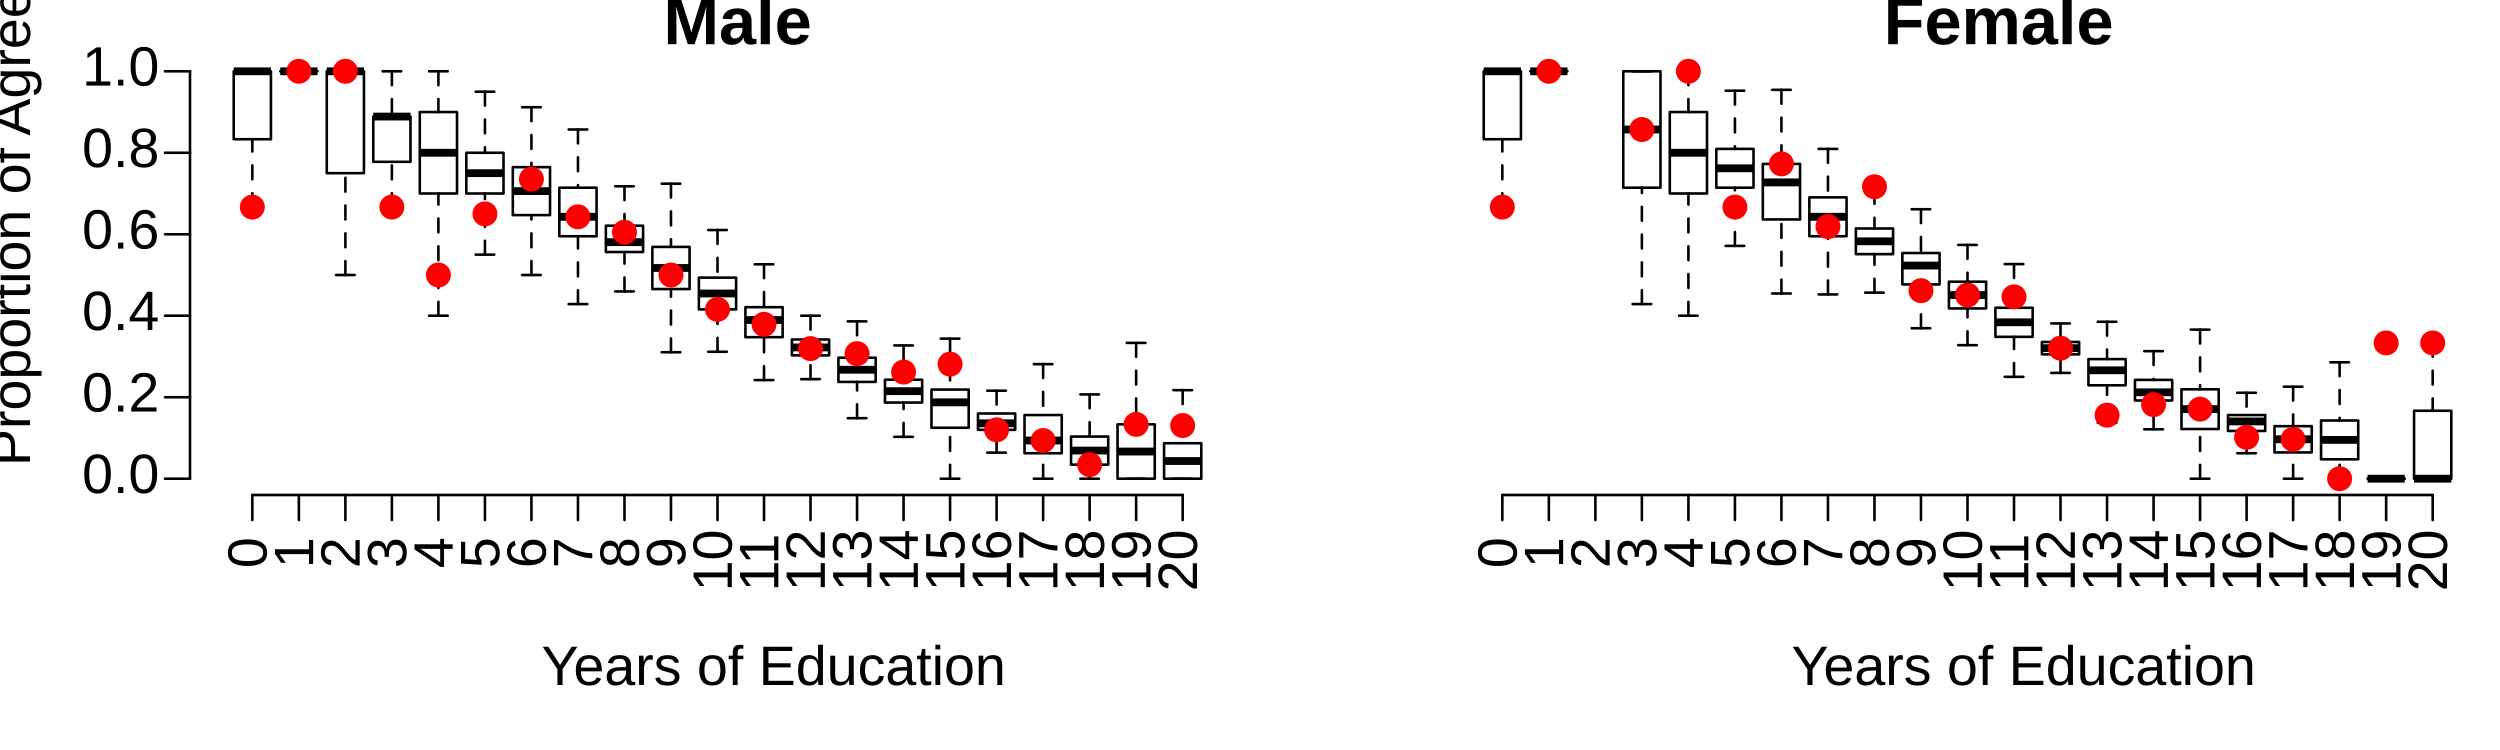
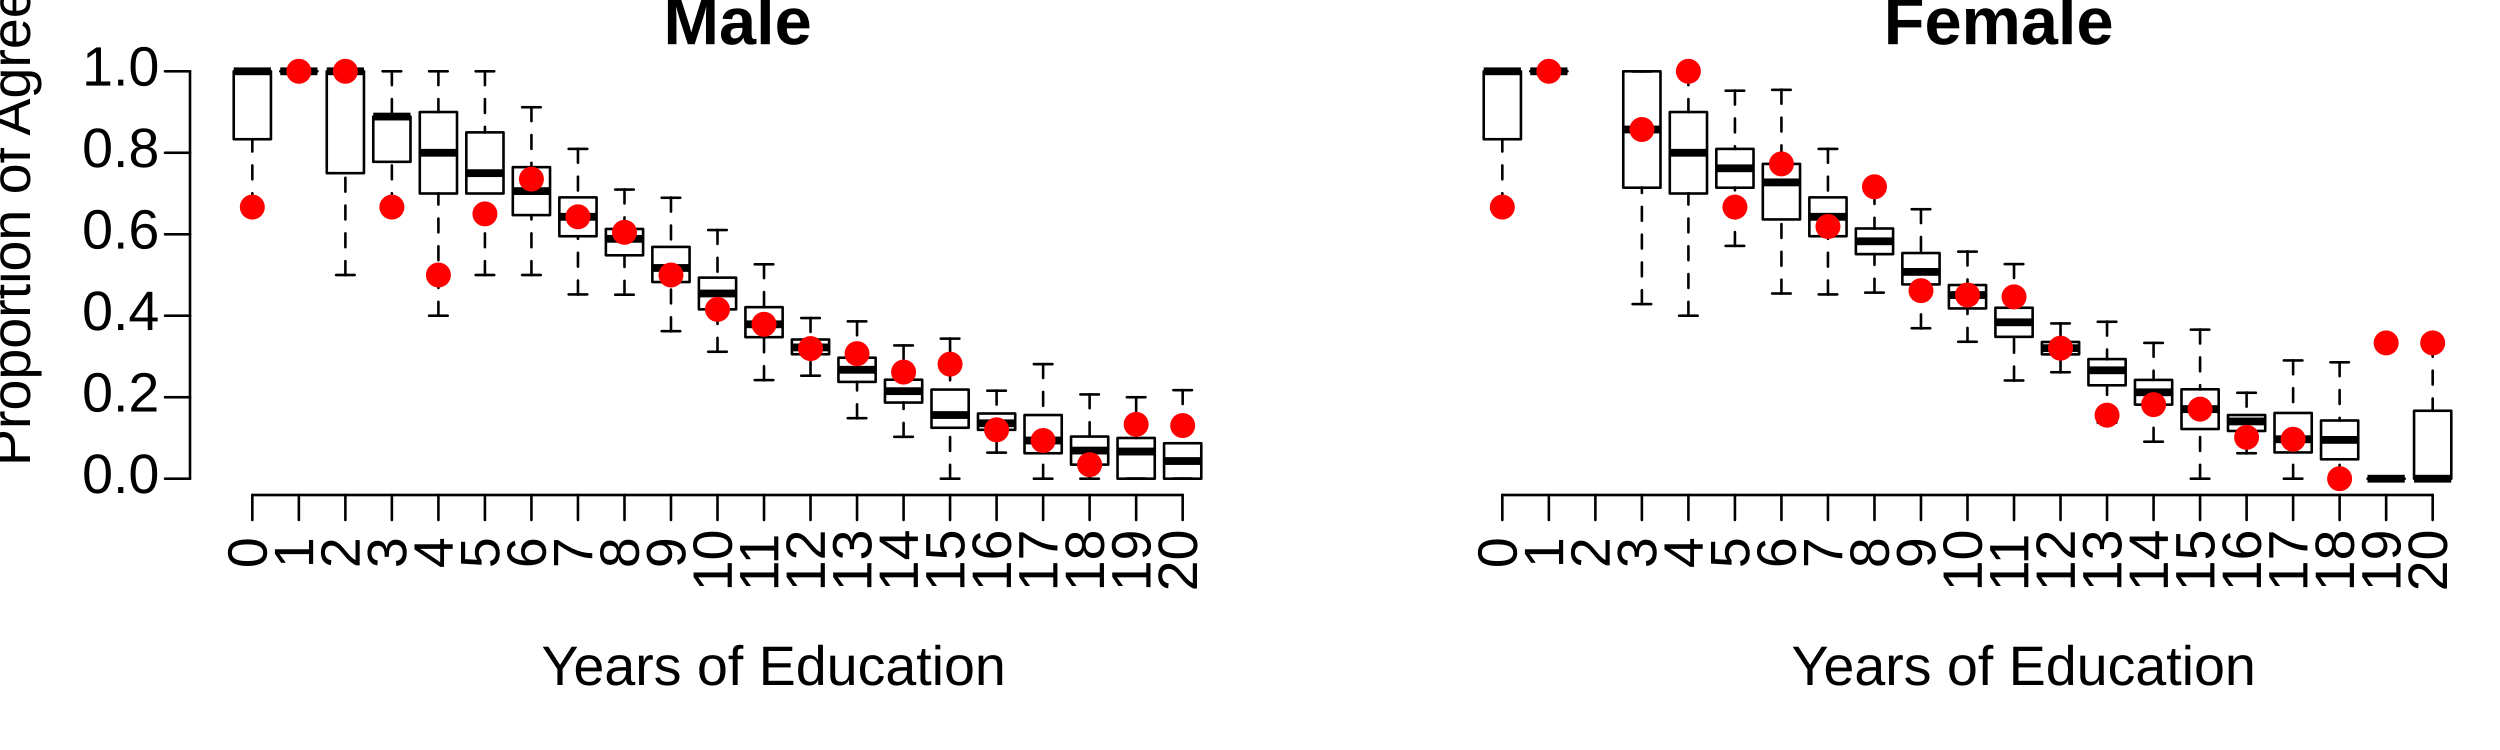
<svg xmlns="http://www.w3.org/2000/svg" viewBox="0 0 720.00 216.00">
  <defs>
    <style type="text/css">
    line, polyline, path, rect, circle {
      fill: none;
      stroke: #000000;
      stroke-linecap: round;
      stroke-linejoin: round;
      stroke-miterlimit: 10.00;
    }
  </style>
  </defs>
  <rect width="100%" height="100%" style="stroke: none; fill: #FFFFFF;" />
  <line x1="67.31" y1="20.53" x2="78.03" y2="20.53" style="stroke-width: 2.25; stroke-linecap: butt;" />
  <line x1="72.67" y1="59.64" x2="72.67" y2="40.09" style="stroke-width: 0.75; stroke-dasharray: 4,4;" />
  <line x1="72.67" y1="20.53" x2="72.67" y2="20.53" style="stroke-width: 0.75; stroke-dasharray: 4,4;" />
  <line x1="69.99" y1="59.64" x2="75.35" y2="59.64" style="stroke-width: 0.75;" />
  <line x1="69.99" y1="20.53" x2="75.35" y2="20.53" style="stroke-width: 0.75;" />
  <polyline points="67.31,40.09 78.03,40.09 78.03,20.53 67.31,20.53 67.31,40.09 " style="stroke-width: 0.75;" />
  <line x1="80.71" y1="20.53" x2="91.43" y2="20.53" style="stroke-width: 2.25; stroke-linecap: butt;" />
  <line x1="86.07" y1="20.53" x2="86.07" y2="20.53" style="stroke-width: 0.75; stroke-dasharray: 4,4;" />
  <line x1="86.07" y1="20.53" x2="86.07" y2="20.53" style="stroke-width: 0.75; stroke-dasharray: 4,4;" />
  <line x1="83.39" y1="20.53" x2="88.75" y2="20.53" style="stroke-width: 0.75;" />
  <line x1="83.39" y1="20.53" x2="88.75" y2="20.53" style="stroke-width: 0.75;" />
  <polyline points="80.71,20.53 91.43,20.53 91.43,20.53 80.71,20.53 80.71,20.53 " style="stroke-width: 0.75;" />
  <line x1="94.11" y1="20.53" x2="104.82" y2="20.53" style="stroke-width: 2.25; stroke-linecap: butt;" />
  <line x1="99.47" y1="79.20" x2="99.47" y2="49.87" style="stroke-width: 0.75; stroke-dasharray: 4,4;" />
  <line x1="99.47" y1="20.53" x2="99.47" y2="20.53" style="stroke-width: 0.75; stroke-dasharray: 4,4;" />
  <line x1="96.79" y1="79.20" x2="102.14" y2="79.20" style="stroke-width: 0.75;" />
  <line x1="96.79" y1="20.53" x2="102.14" y2="20.53" style="stroke-width: 0.75;" />
  <polyline points="94.11,49.87 104.82,49.87 104.82,20.53 94.11,20.53 94.11,49.87 " style="stroke-width: 0.75;" />
  <line x1="107.50" y1="33.57" x2="118.22" y2="33.57" style="stroke-width: 2.25; stroke-linecap: butt;" />
  <line x1="112.86" y1="59.64" x2="112.86" y2="46.61" style="stroke-width: 0.75; stroke-dasharray: 4,4;" />
  <line x1="112.86" y1="20.53" x2="112.86" y2="33.57" style="stroke-width: 0.75; stroke-dasharray: 4,4;" />
  <line x1="110.18" y1="59.64" x2="115.54" y2="59.64" style="stroke-width: 0.75;" />
  <line x1="110.18" y1="20.53" x2="115.54" y2="20.53" style="stroke-width: 0.75;" />
  <polyline points="107.50,46.61 118.22,46.61 118.22,33.57 107.50,33.57 107.50,46.61 " style="stroke-width: 0.75;" />
  <line x1="120.90" y1="44.00" x2="131.62" y2="44.00" style="stroke-width: 2.25; stroke-linecap: butt;" />
  <line x1="126.26" y1="90.93" x2="126.26" y2="55.73" style="stroke-width: 0.75; stroke-dasharray: 4,4;" />
  <line x1="126.26" y1="20.53" x2="126.26" y2="32.27" style="stroke-width: 0.75; stroke-dasharray: 4,4;" />
  <line x1="123.58" y1="90.93" x2="128.94" y2="90.93" style="stroke-width: 0.75;" />
  <line x1="123.58" y1="20.53" x2="128.94" y2="20.53" style="stroke-width: 0.75;" />
  <polyline points="120.90,55.73 131.62,55.73 131.62,32.27 120.90,32.27 120.90,55.73 " style="stroke-width: 0.75;" />
  <line x1="134.30" y1="49.87" x2="145.01" y2="49.87" style="stroke-width: 2.25; stroke-linecap: butt;" />
-   <line x1="139.66" y1="73.33" x2="139.66" y2="55.73" style="stroke-width: 0.75; stroke-dasharray: 4,4;" />
-   <line x1="139.66" y1="26.40" x2="139.66" y2="44.00" style="stroke-width: 0.75; stroke-dasharray: 4,4;" />
-   <line x1="136.98" y1="73.33" x2="142.34" y2="73.33" style="stroke-width: 0.75;" />
-   <line x1="136.98" y1="26.40" x2="142.34" y2="26.40" style="stroke-width: 0.75;" />
-   <polyline points="134.30,55.73 145.01,55.73 145.01,44.00 134.30,44.00 134.30,55.73 " style="stroke-width: 0.75;" />
+   <line x1="139.66" y1="79.20" x2="139.66" y2="55.73" style="stroke-width: 0.75; stroke-dasharray: 4,4;" />
+   <line x1="139.66" y1="20.53" x2="139.66" y2="38.13" style="stroke-width: 0.75; stroke-dasharray: 4,4;" />
+   <line x1="136.98" y1="79.20" x2="142.34" y2="79.20" style="stroke-width: 0.75;" />
+   <line x1="136.98" y1="20.53" x2="142.34" y2="20.53" style="stroke-width: 0.75;" />
+   <polyline points="134.30,55.73 145.01,55.73 145.01,38.13 134.30,38.13 134.30,55.73 " style="stroke-width: 0.75;" />
  <line x1="147.69" y1="55.04" x2="158.41" y2="55.04" style="stroke-width: 2.25; stroke-linecap: butt;" />
  <line x1="153.05" y1="79.20" x2="153.05" y2="61.95" style="stroke-width: 0.75; stroke-dasharray: 4,4;" />
  <line x1="153.05" y1="30.89" x2="153.05" y2="48.14" style="stroke-width: 0.75; stroke-dasharray: 4,4;" />
  <line x1="150.37" y1="79.20" x2="155.73" y2="79.20" style="stroke-width: 0.75;" />
  <line x1="150.37" y1="30.89" x2="155.73" y2="30.89" style="stroke-width: 0.75;" />
  <polyline points="147.69,61.95 158.41,61.95 158.41,48.14 147.69,48.14 147.69,61.95 " style="stroke-width: 0.75;" />
  <line x1="161.09" y1="62.44" x2="171.81" y2="62.44" style="stroke-width: 2.25; stroke-linecap: butt;" />
-   <line x1="166.45" y1="87.58" x2="166.45" y2="68.03" style="stroke-width: 0.75; stroke-dasharray: 4,4;" />
-   <line x1="166.45" y1="37.30" x2="166.45" y2="54.06" style="stroke-width: 0.75; stroke-dasharray: 4,4;" />
-   <line x1="163.77" y1="87.58" x2="169.13" y2="87.58" style="stroke-width: 0.75;" />
-   <line x1="163.77" y1="37.30" x2="169.13" y2="37.30" style="stroke-width: 0.75;" />
-   <polyline points="161.09,68.03 171.81,68.03 171.81,54.06 161.09,54.06 161.09,68.03 " style="stroke-width: 0.75;" />
-   <line x1="174.49" y1="69.74" x2="185.21" y2="69.74" style="stroke-width: 2.25; stroke-linecap: butt;" />
-   <line x1="179.85" y1="83.93" x2="179.85" y2="72.58" style="stroke-width: 0.75; stroke-dasharray: 4,4;" />
-   <line x1="179.85" y1="53.65" x2="179.85" y2="65.01" style="stroke-width: 0.75; stroke-dasharray: 4,4;" />
-   <line x1="177.17" y1="83.93" x2="182.53" y2="83.93" style="stroke-width: 0.75;" />
-   <line x1="177.17" y1="53.65" x2="182.53" y2="53.65" style="stroke-width: 0.75;" />
-   <polyline points="174.49,72.58 185.21,72.58 185.21,65.01 174.49,65.01 174.49,72.58 " style="stroke-width: 0.75;" />
+   <line x1="166.45" y1="84.79" x2="166.45" y2="68.03" style="stroke-width: 0.75; stroke-dasharray: 4,4;" />
+   <line x1="166.45" y1="42.88" x2="166.45" y2="56.85" style="stroke-width: 0.75; stroke-dasharray: 4,4;" />
+   <line x1="163.77" y1="84.79" x2="169.13" y2="84.79" style="stroke-width: 0.75;" />
+   <line x1="163.77" y1="42.88" x2="169.13" y2="42.88" style="stroke-width: 0.75;" />
+   <polyline points="161.09,68.03 171.81,68.03 171.81,56.85 161.09,56.85 161.09,68.03 " style="stroke-width: 0.75;" />
+   <line x1="174.49" y1="68.79" x2="185.21" y2="68.79" style="stroke-width: 2.25; stroke-linecap: butt;" />
+   <line x1="179.85" y1="84.88" x2="179.85" y2="73.52" style="stroke-width: 0.75; stroke-dasharray: 4,4;" />
+   <line x1="179.85" y1="54.60" x2="179.85" y2="65.95" style="stroke-width: 0.75; stroke-dasharray: 4,4;" />
+   <line x1="177.17" y1="84.88" x2="182.53" y2="84.88" style="stroke-width: 0.75;" />
+   <line x1="177.17" y1="54.60" x2="182.53" y2="54.60" style="stroke-width: 0.75;" />
+   <polyline points="174.49,73.52 185.21,73.52 185.21,65.95 174.49,65.95 174.49,73.52 " style="stroke-width: 0.75;" />
  <line x1="187.88" y1="77.18" x2="198.60" y2="77.18" style="stroke-width: 2.25; stroke-linecap: butt;" />
-   <line x1="193.24" y1="101.45" x2="193.24" y2="83.25" style="stroke-width: 0.75; stroke-dasharray: 4,4;" />
-   <line x1="193.24" y1="52.90" x2="193.24" y2="71.11" style="stroke-width: 0.75; stroke-dasharray: 4,4;" />
-   <line x1="190.56" y1="101.45" x2="195.92" y2="101.45" style="stroke-width: 0.75;" />
-   <line x1="190.56" y1="52.90" x2="195.92" y2="52.90" style="stroke-width: 0.75;" />
-   <polyline points="187.88,83.25 198.60,83.25 198.60,71.11 187.88,71.11 187.88,83.25 " style="stroke-width: 0.75;" />
+   <line x1="193.24" y1="95.38" x2="193.24" y2="81.22" style="stroke-width: 0.75; stroke-dasharray: 4,4;" />
+   <line x1="193.24" y1="56.95" x2="193.24" y2="71.11" style="stroke-width: 0.75; stroke-dasharray: 4,4;" />
+   <line x1="190.56" y1="95.38" x2="195.92" y2="95.38" style="stroke-width: 0.75;" />
+   <line x1="190.56" y1="56.95" x2="195.92" y2="56.95" style="stroke-width: 0.75;" />
+   <polyline points="187.88,81.22 198.60,81.22 198.60,71.11 187.88,71.11 187.88,81.22 " style="stroke-width: 0.75;" />
  <line x1="201.28" y1="84.53" x2="212.00" y2="84.53" style="stroke-width: 2.25; stroke-linecap: butt;" />
  <line x1="206.64" y1="101.30" x2="206.64" y2="89.10" style="stroke-width: 0.75; stroke-dasharray: 4,4;" />
  <line x1="206.64" y1="66.25" x2="206.64" y2="79.96" style="stroke-width: 0.75; stroke-dasharray: 4,4;" />
  <line x1="203.96" y1="101.30" x2="209.32" y2="101.30" style="stroke-width: 0.75;" />
  <line x1="203.96" y1="66.25" x2="209.32" y2="66.25" style="stroke-width: 0.75;" />
  <polyline points="201.28,89.10 212.00,89.10 212.00,79.96 201.28,79.96 201.28,89.10 " style="stroke-width: 0.75;" />
-   <line x1="214.68" y1="92.17" x2="225.40" y2="92.17" style="stroke-width: 2.25; stroke-linecap: butt;" />
+   <line x1="214.68" y1="93.40" x2="225.40" y2="93.40" style="stroke-width: 2.25; stroke-linecap: butt;" />
  <line x1="220.04" y1="109.46" x2="220.04" y2="97.11" style="stroke-width: 0.75; stroke-dasharray: 4,4;" />
  <line x1="220.04" y1="76.11" x2="220.04" y2="88.46" style="stroke-width: 0.75; stroke-dasharray: 4,4;" />
  <line x1="217.36" y1="109.46" x2="222.72" y2="109.46" style="stroke-width: 0.75;" />
  <line x1="217.36" y1="76.11" x2="222.72" y2="76.11" style="stroke-width: 0.75;" />
  <polyline points="214.68,97.11 225.40,97.11 225.40,88.46 214.68,88.46 214.68,97.11 " style="stroke-width: 0.75;" />
  <line x1="228.07" y1="100.06" x2="238.79" y2="100.06" style="stroke-width: 2.25; stroke-linecap: butt;" />
-   <line x1="233.43" y1="109.19" x2="233.43" y2="102.34" style="stroke-width: 0.75; stroke-dasharray: 4,4;" />
-   <line x1="233.43" y1="90.93" x2="233.43" y2="97.78" style="stroke-width: 0.75; stroke-dasharray: 4,4;" />
-   <line x1="230.75" y1="109.19" x2="236.11" y2="109.19" style="stroke-width: 0.75;" />
-   <line x1="230.75" y1="90.93" x2="236.11" y2="90.93" style="stroke-width: 0.75;" />
-   <polyline points="228.07,102.34 238.79,102.34 238.79,97.78 228.07,97.78 228.07,102.34 " style="stroke-width: 0.75;" />
+   <line x1="233.43" y1="108.21" x2="233.43" y2="102.01" style="stroke-width: 0.75; stroke-dasharray: 4,4;" />
+   <line x1="233.43" y1="91.59" x2="233.43" y2="97.78" style="stroke-width: 0.75; stroke-dasharray: 4,4;" />
+   <line x1="230.75" y1="108.21" x2="236.11" y2="108.21" style="stroke-width: 0.75;" />
+   <line x1="230.75" y1="91.59" x2="236.11" y2="91.59" style="stroke-width: 0.75;" />
+   <polyline points="228.07,102.01 238.79,102.01 238.79,97.78 228.07,97.78 228.07,102.01 " style="stroke-width: 0.75;" />
  <line x1="241.47" y1="106.50" x2="252.19" y2="106.50" style="stroke-width: 2.25; stroke-linecap: butt;" />
  <line x1="246.83" y1="120.44" x2="246.83" y2="109.99" style="stroke-width: 0.75; stroke-dasharray: 4,4;" />
  <line x1="246.83" y1="92.56" x2="246.83" y2="103.02" style="stroke-width: 0.75; stroke-dasharray: 4,4;" />
  <line x1="244.15" y1="120.44" x2="249.51" y2="120.44" style="stroke-width: 0.75;" />
  <line x1="244.15" y1="92.56" x2="249.51" y2="92.56" style="stroke-width: 0.75;" />
  <polyline points="241.47,109.99 252.19,109.99 252.19,103.02 241.47,103.02 241.47,109.99 " style="stroke-width: 0.75;" />
  <line x1="254.87" y1="112.65" x2="265.59" y2="112.65" style="stroke-width: 2.25; stroke-linecap: butt;" />
  <line x1="260.23" y1="125.80" x2="260.23" y2="115.94" style="stroke-width: 0.75; stroke-dasharray: 4,4;" />
  <line x1="260.23" y1="99.49" x2="260.23" y2="109.36" style="stroke-width: 0.75; stroke-dasharray: 4,4;" />
  <line x1="257.55" y1="125.80" x2="262.91" y2="125.80" style="stroke-width: 0.75;" />
  <line x1="257.55" y1="99.49" x2="262.91" y2="99.49" style="stroke-width: 0.75;" />
  <polyline points="254.87,115.94 265.59,115.94 265.59,109.36 254.87,109.36 254.87,115.94 " style="stroke-width: 0.75;" />
-   <line x1="268.27" y1="115.87" x2="278.98" y2="115.87" style="stroke-width: 2.25; stroke-linecap: butt;" />
+   <line x1="268.27" y1="119.53" x2="278.98" y2="119.53" style="stroke-width: 2.25; stroke-linecap: butt;" />
  <line x1="273.62" y1="137.87" x2="273.62" y2="123.20" style="stroke-width: 0.75; stroke-dasharray: 4,4;" />
  <line x1="273.62" y1="97.53" x2="273.62" y2="112.20" style="stroke-width: 0.75; stroke-dasharray: 4,4;" />
  <line x1="270.94" y1="137.87" x2="276.30" y2="137.87" style="stroke-width: 0.75;" />
  <line x1="270.94" y1="97.53" x2="276.30" y2="97.53" style="stroke-width: 0.75;" />
  <polyline points="268.27,123.20 278.98,123.20 278.98,112.20 268.27,112.20 268.27,123.20 " style="stroke-width: 0.75;" />
  <line x1="281.66" y1="121.91" x2="292.38" y2="121.91" style="stroke-width: 2.25; stroke-linecap: butt;" />
  <line x1="287.02" y1="130.36" x2="287.02" y2="123.79" style="stroke-width: 0.75; stroke-dasharray: 4,4;" />
  <line x1="287.02" y1="112.52" x2="287.02" y2="119.09" style="stroke-width: 0.75; stroke-dasharray: 4,4;" />
  <line x1="284.34" y1="130.36" x2="289.70" y2="130.36" style="stroke-width: 0.75;" />
  <line x1="284.34" y1="112.52" x2="289.70" y2="112.52" style="stroke-width: 0.75;" />
  <polyline points="281.66,123.79 292.38,123.79 292.38,119.09 281.66,119.09 281.66,123.79 " style="stroke-width: 0.75;" />
  <line x1="295.06" y1="126.87" x2="305.78" y2="126.87" style="stroke-width: 2.25; stroke-linecap: butt;" />
  <line x1="300.42" y1="137.87" x2="300.42" y2="130.53" style="stroke-width: 0.75; stroke-dasharray: 4,4;" />
  <line x1="300.42" y1="104.87" x2="300.42" y2="119.53" style="stroke-width: 0.75; stroke-dasharray: 4,4;" />
  <line x1="297.74" y1="137.87" x2="303.10" y2="137.87" style="stroke-width: 0.75;" />
  <line x1="297.74" y1="104.87" x2="303.10" y2="104.87" style="stroke-width: 0.75;" />
  <polyline points="295.06,130.53 305.78,130.53 305.78,119.53 295.06,119.53 295.06,130.53 " style="stroke-width: 0.75;" />
  <line x1="308.46" y1="129.77" x2="319.17" y2="129.77" style="stroke-width: 2.25; stroke-linecap: butt;" />
  <line x1="313.81" y1="137.87" x2="313.81" y2="133.82" style="stroke-width: 0.75; stroke-dasharray: 4,4;" />
  <line x1="313.81" y1="113.59" x2="313.81" y2="125.73" style="stroke-width: 0.75; stroke-dasharray: 4,4;" />
  <line x1="311.14" y1="137.87" x2="316.49" y2="137.87" style="stroke-width: 0.75;" />
  <line x1="311.14" y1="113.59" x2="316.49" y2="113.59" style="stroke-width: 0.75;" />
  <polyline points="308.46,133.82 319.17,133.82 319.17,125.73 308.46,125.73 308.46,133.82 " style="stroke-width: 0.75;" />
  <line x1="321.85" y1="130.04" x2="332.57" y2="130.04" style="stroke-width: 2.25; stroke-linecap: butt;" />
  <line x1="327.21" y1="137.87" x2="327.21" y2="137.87" style="stroke-width: 0.75; stroke-dasharray: 4,4;" />
-   <line x1="327.21" y1="98.76" x2="327.21" y2="122.22" style="stroke-width: 0.75; stroke-dasharray: 4,4;" />
+   <line x1="327.21" y1="114.40" x2="327.21" y2="126.13" style="stroke-width: 0.75; stroke-dasharray: 4,4;" />
  <line x1="324.53" y1="137.87" x2="329.89" y2="137.87" style="stroke-width: 0.75;" />
-   <line x1="324.53" y1="98.76" x2="329.89" y2="98.76" style="stroke-width: 0.75;" />
-   <polyline points="321.85,137.87 332.57,137.87 332.57,122.22 321.85,122.22 321.85,137.87 " style="stroke-width: 0.75;" />
+   <line x1="324.53" y1="114.40" x2="329.89" y2="114.40" style="stroke-width: 0.75;" />
+   <polyline points="321.85,137.87 332.57,137.87 332.57,126.13 321.85,126.13 321.85,137.87 " style="stroke-width: 0.75;" />
  <line x1="335.25" y1="132.77" x2="345.97" y2="132.77" style="stroke-width: 2.25; stroke-linecap: butt;" />
  <line x1="340.61" y1="137.87" x2="340.61" y2="137.87" style="stroke-width: 0.75; stroke-dasharray: 4,4;" />
  <line x1="340.61" y1="112.36" x2="340.61" y2="127.66" style="stroke-width: 0.75; stroke-dasharray: 4,4;" />
  <line x1="337.93" y1="137.87" x2="343.29" y2="137.87" style="stroke-width: 0.75;" />
  <line x1="337.93" y1="112.36" x2="343.29" y2="112.36" style="stroke-width: 0.75;" />
  <polyline points="335.25,137.87 345.97,137.87 345.97,127.66 335.25,127.66 335.25,137.87 " style="stroke-width: 0.75;" />
  <text x="191.08" y="12.73" style="font-size: 14.40pt; font-weight: bold; font-family: Arial;">Male</text>
  <text x="155.94" y="197.28" style="font-size: 12.00pt; font-family: Arial;">Years of Education</text>
  <text transform="translate(8.64,134.23) rotate(-90)" style="font-size: 12.00pt; font-family: Arial;">Proportion of Agrees</text>
  <line x1="72.67" y1="142.56" x2="340.61" y2="142.56" style="stroke-width: 0.75;" />
  <line x1="72.67" y1="142.56" x2="72.67" y2="149.76" style="stroke-width: 0.75;" />
  <line x1="86.07" y1="142.56" x2="86.07" y2="149.76" style="stroke-width: 0.75;" />
  <line x1="99.47" y1="142.56" x2="99.47" y2="149.76" style="stroke-width: 0.75;" />
  <line x1="112.86" y1="142.56" x2="112.86" y2="149.76" style="stroke-width: 0.75;" />
  <line x1="126.26" y1="142.56" x2="126.26" y2="149.76" style="stroke-width: 0.75;" />
  <line x1="139.66" y1="142.56" x2="139.66" y2="149.76" style="stroke-width: 0.75;" />
  <line x1="153.05" y1="142.56" x2="153.05" y2="149.76" style="stroke-width: 0.75;" />
  <line x1="166.45" y1="142.56" x2="166.45" y2="149.76" style="stroke-width: 0.75;" />
  <line x1="179.85" y1="142.56" x2="179.85" y2="149.76" style="stroke-width: 0.75;" />
  <line x1="193.24" y1="142.56" x2="193.24" y2="149.76" style="stroke-width: 0.75;" />
  <line x1="206.64" y1="142.56" x2="206.64" y2="149.76" style="stroke-width: 0.75;" />
  <line x1="220.04" y1="142.56" x2="220.04" y2="149.76" style="stroke-width: 0.75;" />
  <line x1="233.43" y1="142.56" x2="233.43" y2="149.76" style="stroke-width: 0.75;" />
  <line x1="246.83" y1="142.56" x2="246.83" y2="149.76" style="stroke-width: 0.75;" />
  <line x1="260.23" y1="142.56" x2="260.23" y2="149.76" style="stroke-width: 0.75;" />
  <line x1="273.62" y1="142.56" x2="273.62" y2="149.76" style="stroke-width: 0.75;" />
  <line x1="287.02" y1="142.56" x2="287.02" y2="149.76" style="stroke-width: 0.75;" />
  <line x1="300.42" y1="142.56" x2="300.42" y2="149.76" style="stroke-width: 0.75;" />
  <line x1="313.81" y1="142.56" x2="313.81" y2="149.76" style="stroke-width: 0.75;" />
  <line x1="327.21" y1="142.56" x2="327.21" y2="149.76" style="stroke-width: 0.75;" />
  <line x1="340.61" y1="142.56" x2="340.61" y2="149.76" style="stroke-width: 0.75;" />
  <text transform="translate(76.80,163.63) rotate(-90)" style="font-size: 12.00pt; font-family: Arial;">0</text>
  <text transform="translate(90.19,163.63) rotate(-90)" style="font-size: 12.00pt; font-family: Arial;">1</text>
  <text transform="translate(103.59,163.63) rotate(-90)" style="font-size: 12.00pt; font-family: Arial;">2</text>
  <text transform="translate(116.99,163.63) rotate(-90)" style="font-size: 12.00pt; font-family: Arial;">3</text>
  <text transform="translate(130.38,163.63) rotate(-90)" style="font-size: 12.00pt; font-family: Arial;">4</text>
  <text transform="translate(143.78,163.63) rotate(-90)" style="font-size: 12.00pt; font-family: Arial;">5</text>
  <text transform="translate(157.18,163.63) rotate(-90)" style="font-size: 12.00pt; font-family: Arial;">6</text>
  <text transform="translate(170.57,163.63) rotate(-90)" style="font-size: 12.00pt; font-family: Arial;">7</text>
  <text transform="translate(183.97,163.63) rotate(-90)" style="font-size: 12.00pt; font-family: Arial;">8</text>
  <text transform="translate(197.37,163.63) rotate(-90)" style="font-size: 12.00pt; font-family: Arial;">9</text>
  <text transform="translate(210.76,170.31) rotate(-90)" style="font-size: 12.00pt; font-family: Arial;">10</text>
  <text transform="translate(224.16,170.31) rotate(-90)" style="font-size: 12.00pt; font-family: Arial;">11</text>
  <text transform="translate(237.56,170.31) rotate(-90)" style="font-size: 12.00pt; font-family: Arial;">12</text>
  <text transform="translate(250.96,170.31) rotate(-90)" style="font-size: 12.00pt; font-family: Arial;">13</text>
  <text transform="translate(264.35,170.31) rotate(-90)" style="font-size: 12.00pt; font-family: Arial;">14</text>
  <text transform="translate(277.75,170.31) rotate(-90)" style="font-size: 12.00pt; font-family: Arial;">15</text>
  <text transform="translate(291.15,170.31) rotate(-90)" style="font-size: 12.00pt; font-family: Arial;">16</text>
  <text transform="translate(304.54,170.31) rotate(-90)" style="font-size: 12.00pt; font-family: Arial;">17</text>
  <text transform="translate(317.94,170.31) rotate(-90)" style="font-size: 12.00pt; font-family: Arial;">18</text>
  <text transform="translate(331.34,170.31) rotate(-90)" style="font-size: 12.00pt; font-family: Arial;">19</text>
  <text transform="translate(344.73,170.31) rotate(-90)" style="font-size: 12.00pt; font-family: Arial;">20</text>
  <line x1="54.72" y1="137.87" x2="54.72" y2="20.53" style="stroke-width: 0.75;" />
  <line x1="54.72" y1="137.87" x2="47.52" y2="137.87" style="stroke-width: 0.75;" />
  <line x1="54.72" y1="114.40" x2="47.52" y2="114.40" style="stroke-width: 0.75;" />
  <line x1="54.72" y1="90.93" x2="47.52" y2="90.93" style="stroke-width: 0.75;" />
  <line x1="54.72" y1="67.47" x2="47.52" y2="67.47" style="stroke-width: 0.75;" />
  <line x1="54.72" y1="44.00" x2="47.52" y2="44.00" style="stroke-width: 0.75;" />
  <line x1="54.72" y1="20.53" x2="47.52" y2="20.53" style="stroke-width: 0.75;" />
  <text x="23.64" y="141.99" style="font-size: 12.00pt; font-family: Arial;">0.0</text>
  <text x="23.64" y="118.53" style="font-size: 12.00pt; font-family: Arial;">0.2</text>
  <text x="23.64" y="95.06" style="font-size: 12.00pt; font-family: Arial;">0.4</text>
  <text x="23.64" y="71.59" style="font-size: 12.00pt; font-family: Arial;">0.6</text>
  <text x="23.64" y="48.12" style="font-size: 12.00pt; font-family: Arial;">0.8</text>
  <text x="23.64" y="24.66" style="font-size: 12.00pt; font-family: Arial;">1.0</text>
  <circle cx="72.67" cy="59.64" r="2.70pt" style="stroke-width: 0.75; stroke: none; fill: #FF0000;" />
  <circle cx="86.07" cy="20.53" r="2.70pt" style="stroke-width: 0.75; stroke: none; fill: #FF0000;" />
  <circle cx="99.47" cy="20.53" r="2.70pt" style="stroke-width: 0.75; stroke: none; fill: #FF0000;" />
  <circle cx="112.86" cy="59.64" r="2.70pt" style="stroke-width: 0.75; stroke: none; fill: #FF0000;" />
  <circle cx="126.26" cy="79.20" r="2.70pt" style="stroke-width: 0.75; stroke: none; fill: #FF0000;" />
  <circle cx="139.66" cy="61.60" r="2.70pt" style="stroke-width: 0.75; stroke: none; fill: #FF0000;" />
  <circle cx="153.05" cy="51.59" r="2.70pt" style="stroke-width: 0.75; stroke: none; fill: #FF0000;" />
  <circle cx="166.45" cy="62.44" r="2.70pt" style="stroke-width: 0.75; stroke: none; fill: #FF0000;" />
  <circle cx="179.85" cy="66.90" r="2.70pt" style="stroke-width: 0.75; stroke: none; fill: #FF0000;" />
  <circle cx="193.24" cy="79.20" r="2.70pt" style="stroke-width: 0.75; stroke: none; fill: #FF0000;" />
  <circle cx="206.64" cy="89.10" r="2.70pt" style="stroke-width: 0.75; stroke: none; fill: #FF0000;" />
  <circle cx="220.04" cy="93.40" r="2.70pt" style="stroke-width: 0.75; stroke: none; fill: #FF0000;" />
  <circle cx="233.43" cy="100.39" r="2.70pt" style="stroke-width: 0.75; stroke: none; fill: #FF0000;" />
  <circle cx="246.83" cy="101.85" r="2.70pt" style="stroke-width: 0.75; stroke: none; fill: #FF0000;" />
  <circle cx="260.23" cy="107.16" r="2.70pt" style="stroke-width: 0.75; stroke: none; fill: #FF0000;" />
  <circle cx="273.62" cy="104.87" r="2.70pt" style="stroke-width: 0.75; stroke: none; fill: #FF0000;" />
  <circle cx="287.02" cy="123.79" r="2.70pt" style="stroke-width: 0.75; stroke: none; fill: #FF0000;" />
  <circle cx="300.42" cy="126.87" r="2.70pt" style="stroke-width: 0.75; stroke: none; fill: #FF0000;" />
  <circle cx="313.81" cy="133.82" r="2.70pt" style="stroke-width: 0.75; stroke: none; fill: #FF0000;" />
  <circle cx="327.21" cy="122.22" r="2.70pt" style="stroke-width: 0.75; stroke: none; fill: #FF0000;" />
  <circle cx="340.61" cy="122.56" r="2.70pt" style="stroke-width: 0.75; stroke: none; fill: #FF0000;" />
  <line x1="427.31" y1="20.53" x2="438.03" y2="20.53" style="stroke-width: 2.25; stroke-linecap: butt;" />
  <line x1="432.67" y1="59.64" x2="432.67" y2="40.09" style="stroke-width: 0.75; stroke-dasharray: 4,4;" />
  <line x1="432.67" y1="20.53" x2="432.67" y2="20.53" style="stroke-width: 0.75; stroke-dasharray: 4,4;" />
  <line x1="429.99" y1="59.64" x2="435.35" y2="59.64" style="stroke-width: 0.75;" />
  <line x1="429.99" y1="20.53" x2="435.35" y2="20.53" style="stroke-width: 0.75;" />
  <polyline points="427.31,40.09 438.03,40.09 438.03,20.53 427.31,20.53 427.31,40.09 " style="stroke-width: 0.75;" />
  <line x1="440.71" y1="20.53" x2="451.43" y2="20.53" style="stroke-width: 2.25; stroke-linecap: butt;" />
  <line x1="446.07" y1="20.53" x2="446.07" y2="20.53" style="stroke-width: 0.75; stroke-dasharray: 4,4;" />
  <line x1="446.07" y1="20.53" x2="446.07" y2="20.53" style="stroke-width: 0.75; stroke-dasharray: 4,4;" />
  <line x1="443.39" y1="20.53" x2="448.75" y2="20.53" style="stroke-width: 0.75;" />
  <line x1="443.39" y1="20.53" x2="448.75" y2="20.53" style="stroke-width: 0.75;" />
  <polyline points="440.71,20.53 451.43,20.53 451.43,20.53 440.71,20.53 440.71,20.53 " style="stroke-width: 0.75;" />
  <line x1="467.50" y1="37.30" x2="478.22" y2="37.30" style="stroke-width: 2.25; stroke-linecap: butt;" />
  <line x1="472.86" y1="87.58" x2="472.86" y2="54.06" style="stroke-width: 0.75; stroke-dasharray: 4,4;" />
  <line x1="472.86" y1="20.53" x2="472.86" y2="20.53" style="stroke-width: 0.75; stroke-dasharray: 4,4;" />
  <line x1="470.18" y1="87.58" x2="475.54" y2="87.58" style="stroke-width: 0.75;" />
  <line x1="470.18" y1="20.53" x2="475.54" y2="20.53" style="stroke-width: 0.75;" />
  <polyline points="467.50,54.06 478.22,54.06 478.22,20.53 467.50,20.53 467.50,54.06 " style="stroke-width: 0.75;" />
  <line x1="480.90" y1="44.00" x2="491.62" y2="44.00" style="stroke-width: 2.25; stroke-linecap: butt;" />
  <line x1="486.26" y1="90.93" x2="486.26" y2="55.73" style="stroke-width: 0.75; stroke-dasharray: 4,4;" />
  <line x1="486.26" y1="20.53" x2="486.26" y2="32.27" style="stroke-width: 0.75; stroke-dasharray: 4,4;" />
  <line x1="483.58" y1="90.93" x2="488.94" y2="90.93" style="stroke-width: 0.75;" />
  <line x1="483.58" y1="20.53" x2="488.94" y2="20.53" style="stroke-width: 0.75;" />
  <polyline points="480.90,55.73 491.62,55.73 491.62,32.27 480.90,32.27 480.90,55.73 " style="stroke-width: 0.75;" />
  <line x1="494.30" y1="48.47" x2="505.01" y2="48.47" style="stroke-width: 2.25; stroke-linecap: butt;" />
  <line x1="499.66" y1="70.82" x2="499.66" y2="54.06" style="stroke-width: 0.75; stroke-dasharray: 4,4;" />
  <line x1="499.66" y1="26.12" x2="499.66" y2="42.88" style="stroke-width: 0.75; stroke-dasharray: 4,4;" />
  <line x1="496.98" y1="70.82" x2="502.34" y2="70.82" style="stroke-width: 0.75;" />
  <line x1="496.98" y1="26.12" x2="502.34" y2="26.12" style="stroke-width: 0.75;" />
  <polyline points="494.30,54.06 505.01,54.06 505.01,42.88 494.30,42.88 494.30,54.06 " style="stroke-width: 0.75;" />
  <line x1="507.69" y1="52.53" x2="518.41" y2="52.53" style="stroke-width: 2.25; stroke-linecap: butt;" />
  <line x1="513.05" y1="84.53" x2="513.05" y2="63.20" style="stroke-width: 0.75; stroke-dasharray: 4,4;" />
  <line x1="513.05" y1="25.87" x2="513.05" y2="47.20" style="stroke-width: 0.75; stroke-dasharray: 4,4;" />
  <line x1="510.37" y1="84.53" x2="515.73" y2="84.53" style="stroke-width: 0.75;" />
  <line x1="510.37" y1="25.87" x2="515.73" y2="25.87" style="stroke-width: 0.75;" />
  <polyline points="507.69,63.20 518.41,63.20 518.41,47.20 507.69,47.20 507.69,63.20 " style="stroke-width: 0.75;" />
  <line x1="521.09" y1="62.44" x2="531.81" y2="62.44" style="stroke-width: 2.25; stroke-linecap: butt;" />
  <line x1="526.45" y1="84.79" x2="526.45" y2="68.03" style="stroke-width: 0.75; stroke-dasharray: 4,4;" />
  <line x1="526.45" y1="42.88" x2="526.45" y2="56.85" style="stroke-width: 0.75; stroke-dasharray: 4,4;" />
  <line x1="523.77" y1="84.79" x2="529.13" y2="84.79" style="stroke-width: 0.75;" />
  <line x1="523.77" y1="42.88" x2="529.13" y2="42.88" style="stroke-width: 0.75;" />
  <polyline points="521.09,68.03 531.81,68.03 531.81,56.85 521.09,56.85 521.09,68.03 " style="stroke-width: 0.75;" />
  <line x1="534.49" y1="69.50" x2="545.21" y2="69.50" style="stroke-width: 2.25; stroke-linecap: butt;" />
  <line x1="539.85" y1="84.28" x2="539.85" y2="73.19" style="stroke-width: 0.75; stroke-dasharray: 4,4;" />
  <line x1="539.85" y1="54.72" x2="539.85" y2="65.80" style="stroke-width: 0.75; stroke-dasharray: 4,4;" />
  <line x1="537.17" y1="84.28" x2="542.53" y2="84.28" style="stroke-width: 0.75;" />
  <line x1="537.17" y1="54.72" x2="542.53" y2="54.72" style="stroke-width: 0.75;" />
  <polyline points="534.49,73.19 545.21,73.19 545.21,65.80 534.49,65.80 534.49,73.19 " style="stroke-width: 0.75;" />
-   <line x1="547.88" y1="76.49" x2="558.60" y2="76.49" style="stroke-width: 2.25; stroke-linecap: butt;" />
+   <line x1="547.88" y1="78.30" x2="558.60" y2="78.30" style="stroke-width: 2.25; stroke-linecap: butt;" />
  <line x1="553.24" y1="94.54" x2="553.24" y2="81.91" style="stroke-width: 0.75; stroke-dasharray: 4,4;" />
  <line x1="553.24" y1="60.25" x2="553.24" y2="72.88" style="stroke-width: 0.75; stroke-dasharray: 4,4;" />
  <line x1="550.56" y1="94.54" x2="555.92" y2="94.54" style="stroke-width: 0.75;" />
  <line x1="550.56" y1="60.25" x2="555.92" y2="60.25" style="stroke-width: 0.75;" />
  <polyline points="547.88,81.91 558.60,81.91 558.60,72.88 547.88,72.88 547.88,81.91 " style="stroke-width: 0.75;" />
  <line x1="561.28" y1="84.97" x2="572.00" y2="84.97" style="stroke-width: 2.25; stroke-linecap: butt;" />
-   <line x1="566.64" y1="99.40" x2="566.64" y2="88.82" style="stroke-width: 0.75; stroke-dasharray: 4,4;" />
-   <line x1="566.64" y1="70.54" x2="566.64" y2="81.12" style="stroke-width: 0.75; stroke-dasharray: 4,4;" />
-   <line x1="563.96" y1="99.40" x2="569.32" y2="99.40" style="stroke-width: 0.75;" />
-   <line x1="563.96" y1="70.54" x2="569.32" y2="70.54" style="stroke-width: 0.75;" />
-   <polyline points="561.28,88.82 572.00,88.82 572.00,81.12 561.28,81.12 561.28,88.82 " style="stroke-width: 0.75;" />
+   <line x1="566.64" y1="98.43" x2="566.64" y2="88.82" style="stroke-width: 0.75; stroke-dasharray: 4,4;" />
+   <line x1="566.64" y1="72.47" x2="566.64" y2="82.09" style="stroke-width: 0.75; stroke-dasharray: 4,4;" />
+   <line x1="563.96" y1="98.43" x2="569.32" y2="98.43" style="stroke-width: 0.75;" />
+   <line x1="563.96" y1="72.47" x2="569.32" y2="72.47" style="stroke-width: 0.75;" />
+   <polyline points="561.28,88.82 572.00,88.82 572.00,82.09 561.28,82.09 561.28,88.82 " style="stroke-width: 0.75;" />
  <line x1="574.68" y1="92.82" x2="585.40" y2="92.82" style="stroke-width: 2.25; stroke-linecap: butt;" />
-   <line x1="580.04" y1="108.53" x2="580.04" y2="97.01" style="stroke-width: 0.75; stroke-dasharray: 4,4;" />
+   <line x1="580.04" y1="109.58" x2="580.04" y2="97.01" style="stroke-width: 0.75; stroke-dasharray: 4,4;" />
  <line x1="580.04" y1="76.06" x2="580.04" y2="88.63" style="stroke-width: 0.75; stroke-dasharray: 4,4;" />
-   <line x1="577.36" y1="108.53" x2="582.72" y2="108.53" style="stroke-width: 0.75;" />
+   <line x1="577.36" y1="109.58" x2="582.72" y2="109.58" style="stroke-width: 0.75;" />
  <line x1="577.36" y1="76.06" x2="582.72" y2="76.06" style="stroke-width: 0.75;" />
  <polyline points="574.68,97.01 585.40,97.01 585.40,88.63 574.68,88.63 574.68,97.01 " style="stroke-width: 0.75;" />
  <line x1="588.07" y1="100.27" x2="598.79" y2="100.27" style="stroke-width: 2.25; stroke-linecap: butt;" />
-   <line x1="593.43" y1="107.40" x2="593.43" y2="102.05" style="stroke-width: 0.75; stroke-dasharray: 4,4;" />
+   <line x1="593.43" y1="107.20" x2="593.43" y2="102.05" style="stroke-width: 0.75; stroke-dasharray: 4,4;" />
  <line x1="593.43" y1="93.15" x2="593.43" y2="98.49" style="stroke-width: 0.75; stroke-dasharray: 4,4;" />
-   <line x1="590.75" y1="107.40" x2="596.11" y2="107.40" style="stroke-width: 0.75;" />
+   <line x1="590.75" y1="107.20" x2="596.11" y2="107.20" style="stroke-width: 0.75;" />
  <line x1="590.75" y1="93.15" x2="596.11" y2="93.15" style="stroke-width: 0.75;" />
  <polyline points="588.07,102.05 598.79,102.05 598.79,98.49 588.07,98.49 588.07,102.05 " style="stroke-width: 0.75;" />
  <line x1="601.47" y1="106.65" x2="612.19" y2="106.65" style="stroke-width: 2.25; stroke-linecap: butt;" />
  <line x1="606.83" y1="121.72" x2="606.83" y2="110.96" style="stroke-width: 0.75; stroke-dasharray: 4,4;" />
  <line x1="606.83" y1="92.66" x2="606.83" y2="103.42" style="stroke-width: 0.75; stroke-dasharray: 4,4;" />
  <line x1="604.15" y1="121.72" x2="609.51" y2="121.72" style="stroke-width: 0.75;" />
  <line x1="604.15" y1="92.66" x2="609.51" y2="92.66" style="stroke-width: 0.75;" />
  <polyline points="601.47,110.96 612.19,110.96 612.19,103.42 601.47,103.42 601.47,110.96 " style="stroke-width: 0.75;" />
  <line x1="614.87" y1="112.98" x2="625.59" y2="112.98" style="stroke-width: 2.25; stroke-linecap: butt;" />
-   <line x1="620.23" y1="123.64" x2="620.23" y2="115.35" style="stroke-width: 0.75; stroke-dasharray: 4,4;" />
-   <line x1="620.23" y1="101.13" x2="620.23" y2="109.42" style="stroke-width: 0.75; stroke-dasharray: 4,4;" />
-   <line x1="617.55" y1="123.64" x2="622.91" y2="123.64" style="stroke-width: 0.75;" />
-   <line x1="617.55" y1="101.13" x2="622.91" y2="101.13" style="stroke-width: 0.75;" />
-   <polyline points="614.87,115.35 625.59,115.35 625.59,109.42 614.87,109.42 614.87,115.35 " style="stroke-width: 0.75;" />
+   <line x1="620.23" y1="127.20" x2="620.23" y2="116.53" style="stroke-width: 0.75; stroke-dasharray: 4,4;" />
+   <line x1="620.23" y1="98.76" x2="620.23" y2="109.42" style="stroke-width: 0.75; stroke-dasharray: 4,4;" />
+   <line x1="617.55" y1="127.20" x2="622.91" y2="127.20" style="stroke-width: 0.75;" />
+   <line x1="617.55" y1="98.76" x2="622.91" y2="98.76" style="stroke-width: 0.75;" />
+   <polyline points="614.87,116.53 625.59,116.53 625.59,109.42 614.87,109.42 614.87,116.53 " style="stroke-width: 0.75;" />
  <line x1="628.27" y1="117.83" x2="638.98" y2="117.83" style="stroke-width: 2.25; stroke-linecap: butt;" />
  <line x1="633.62" y1="137.87" x2="633.62" y2="123.56" style="stroke-width: 0.75; stroke-dasharray: 4,4;" />
  <line x1="633.62" y1="94.94" x2="633.62" y2="112.11" style="stroke-width: 0.75; stroke-dasharray: 4,4;" />
  <line x1="630.94" y1="137.87" x2="636.30" y2="137.87" style="stroke-width: 0.75;" />
  <line x1="630.94" y1="94.94" x2="636.30" y2="94.94" style="stroke-width: 0.75;" />
  <polyline points="628.27,123.56 638.98,123.56 638.98,112.11 628.27,112.11 628.27,123.56 " style="stroke-width: 0.75;" />
  <line x1="641.66" y1="121.37" x2="652.38" y2="121.37" style="stroke-width: 2.25; stroke-linecap: butt;" />
  <line x1="647.02" y1="130.53" x2="647.02" y2="124.12" style="stroke-width: 0.75; stroke-dasharray: 4,4;" />
  <line x1="647.02" y1="113.12" x2="647.02" y2="119.53" style="stroke-width: 0.75; stroke-dasharray: 4,4;" />
  <line x1="644.34" y1="130.53" x2="649.70" y2="130.53" style="stroke-width: 0.75;" />
  <line x1="644.34" y1="113.12" x2="649.70" y2="113.12" style="stroke-width: 0.75;" />
  <polyline points="641.66,124.12 652.38,124.12 652.38,119.53 641.66,119.53 641.66,124.12 " style="stroke-width: 0.75;" />
  <line x1="655.06" y1="126.51" x2="665.78" y2="126.51" style="stroke-width: 2.25; stroke-linecap: butt;" />
  <line x1="660.42" y1="137.87" x2="660.42" y2="130.30" style="stroke-width: 0.75; stroke-dasharray: 4,4;" />
-   <line x1="660.42" y1="111.37" x2="660.42" y2="122.73" style="stroke-width: 0.75; stroke-dasharray: 4,4;" />
+   <line x1="660.42" y1="103.80" x2="660.42" y2="118.94" style="stroke-width: 0.75; stroke-dasharray: 4,4;" />
  <line x1="657.74" y1="137.87" x2="663.10" y2="137.87" style="stroke-width: 0.75;" />
-   <line x1="657.74" y1="111.37" x2="663.10" y2="111.37" style="stroke-width: 0.75;" />
-   <polyline points="655.06,130.30 665.78,130.30 665.78,122.73 655.06,122.73 655.06,130.30 " style="stroke-width: 0.75;" />
+   <line x1="657.74" y1="103.80" x2="663.10" y2="103.80" style="stroke-width: 0.75;" />
+   <polyline points="655.06,130.30 665.78,130.30 665.78,118.94 655.06,118.94 655.06,130.30 " style="stroke-width: 0.75;" />
  <line x1="668.46" y1="126.69" x2="679.17" y2="126.69" style="stroke-width: 2.25; stroke-linecap: butt;" />
  <line x1="673.81" y1="137.87" x2="673.81" y2="132.28" style="stroke-width: 0.75; stroke-dasharray: 4,4;" />
  <line x1="673.81" y1="104.34" x2="673.81" y2="121.10" style="stroke-width: 0.75; stroke-dasharray: 4,4;" />
  <line x1="671.14" y1="137.87" x2="676.49" y2="137.87" style="stroke-width: 0.75;" />
  <line x1="671.14" y1="104.34" x2="676.49" y2="104.34" style="stroke-width: 0.75;" />
  <polyline points="668.46,132.28 679.17,132.28 679.17,121.10 668.46,121.10 668.46,132.28 " style="stroke-width: 0.75;" />
  <line x1="681.85" y1="137.87" x2="692.57" y2="137.87" style="stroke-width: 2.25; stroke-linecap: butt;" />
  <line x1="687.21" y1="137.87" x2="687.21" y2="137.87" style="stroke-width: 0.75; stroke-dasharray: 4,4;" />
  <line x1="687.21" y1="137.87" x2="687.21" y2="137.87" style="stroke-width: 0.75; stroke-dasharray: 4,4;" />
  <line x1="684.53" y1="137.87" x2="689.89" y2="137.87" style="stroke-width: 0.75;" />
  <line x1="684.53" y1="137.87" x2="689.89" y2="137.87" style="stroke-width: 0.75;" />
  <polyline points="681.85,137.87 692.57,137.87 692.57,137.87 681.85,137.87 681.85,137.87 " style="stroke-width: 0.75;" />
  <line x1="695.25" y1="137.87" x2="705.97" y2="137.87" style="stroke-width: 2.25; stroke-linecap: butt;" />
  <line x1="700.61" y1="137.87" x2="700.61" y2="137.87" style="stroke-width: 0.75; stroke-dasharray: 4,4;" />
  <line x1="700.61" y1="98.76" x2="700.61" y2="118.31" style="stroke-width: 0.75; stroke-dasharray: 4,4;" />
  <line x1="697.93" y1="137.87" x2="703.29" y2="137.87" style="stroke-width: 0.75;" />
  <line x1="697.93" y1="98.76" x2="703.29" y2="98.76" style="stroke-width: 0.75;" />
  <polyline points="695.25,137.87 705.97,137.87 705.97,118.31 695.25,118.31 695.25,137.87 " style="stroke-width: 0.75;" />
  <text x="542.52" y="12.73" style="font-size: 14.40pt; font-weight: bold; font-family: Arial;">Female</text>
  <text x="515.94" y="197.28" style="font-size: 12.00pt; font-family: Arial;">Years of Education</text>
  <line x1="432.67" y1="142.56" x2="700.61" y2="142.56" style="stroke-width: 0.75;" />
  <line x1="432.67" y1="142.56" x2="432.67" y2="149.76" style="stroke-width: 0.75;" />
  <line x1="446.07" y1="142.56" x2="446.07" y2="149.76" style="stroke-width: 0.75;" />
  <line x1="459.47" y1="142.56" x2="459.47" y2="149.76" style="stroke-width: 0.75;" />
  <line x1="472.86" y1="142.56" x2="472.86" y2="149.76" style="stroke-width: 0.75;" />
  <line x1="486.26" y1="142.56" x2="486.26" y2="149.76" style="stroke-width: 0.75;" />
  <line x1="499.66" y1="142.56" x2="499.66" y2="149.76" style="stroke-width: 0.75;" />
  <line x1="513.05" y1="142.56" x2="513.05" y2="149.76" style="stroke-width: 0.75;" />
  <line x1="526.45" y1="142.56" x2="526.45" y2="149.76" style="stroke-width: 0.75;" />
  <line x1="539.85" y1="142.56" x2="539.85" y2="149.76" style="stroke-width: 0.75;" />
  <line x1="553.24" y1="142.56" x2="553.24" y2="149.76" style="stroke-width: 0.75;" />
  <line x1="566.64" y1="142.56" x2="566.64" y2="149.76" style="stroke-width: 0.75;" />
  <line x1="580.04" y1="142.56" x2="580.04" y2="149.76" style="stroke-width: 0.75;" />
  <line x1="593.43" y1="142.56" x2="593.43" y2="149.76" style="stroke-width: 0.75;" />
  <line x1="606.83" y1="142.56" x2="606.83" y2="149.76" style="stroke-width: 0.75;" />
  <line x1="620.23" y1="142.56" x2="620.23" y2="149.76" style="stroke-width: 0.75;" />
  <line x1="633.62" y1="142.56" x2="633.62" y2="149.76" style="stroke-width: 0.75;" />
  <line x1="647.02" y1="142.56" x2="647.02" y2="149.76" style="stroke-width: 0.75;" />
  <line x1="660.42" y1="142.56" x2="660.42" y2="149.76" style="stroke-width: 0.75;" />
  <line x1="673.81" y1="142.56" x2="673.81" y2="149.76" style="stroke-width: 0.75;" />
  <line x1="687.21" y1="142.56" x2="687.21" y2="149.76" style="stroke-width: 0.75;" />
  <line x1="700.61" y1="142.56" x2="700.61" y2="149.76" style="stroke-width: 0.75;" />
  <text transform="translate(436.80,163.63) rotate(-90)" style="font-size: 12.00pt; font-family: Arial;">0</text>
  <text transform="translate(450.19,163.63) rotate(-90)" style="font-size: 12.00pt; font-family: Arial;">1</text>
  <text transform="translate(463.59,163.63) rotate(-90)" style="font-size: 12.00pt; font-family: Arial;">2</text>
  <text transform="translate(476.99,163.63) rotate(-90)" style="font-size: 12.00pt; font-family: Arial;">3</text>
  <text transform="translate(490.38,163.63) rotate(-90)" style="font-size: 12.00pt; font-family: Arial;">4</text>
  <text transform="translate(503.78,163.63) rotate(-90)" style="font-size: 12.00pt; font-family: Arial;">5</text>
  <text transform="translate(517.18,163.63) rotate(-90)" style="font-size: 12.00pt; font-family: Arial;">6</text>
  <text transform="translate(530.57,163.63) rotate(-90)" style="font-size: 12.00pt; font-family: Arial;">7</text>
  <text transform="translate(543.97,163.63) rotate(-90)" style="font-size: 12.00pt; font-family: Arial;">8</text>
  <text transform="translate(557.37,163.63) rotate(-90)" style="font-size: 12.00pt; font-family: Arial;">9</text>
  <text transform="translate(570.76,170.31) rotate(-90)" style="font-size: 12.00pt; font-family: Arial;">10</text>
  <text transform="translate(584.16,170.31) rotate(-90)" style="font-size: 12.00pt; font-family: Arial;">11</text>
  <text transform="translate(597.56,170.31) rotate(-90)" style="font-size: 12.00pt; font-family: Arial;">12</text>
  <text transform="translate(610.96,170.31) rotate(-90)" style="font-size: 12.00pt; font-family: Arial;">13</text>
  <text transform="translate(624.35,170.31) rotate(-90)" style="font-size: 12.00pt; font-family: Arial;">14</text>
  <text transform="translate(637.75,170.31) rotate(-90)" style="font-size: 12.00pt; font-family: Arial;">15</text>
  <text transform="translate(651.15,170.31) rotate(-90)" style="font-size: 12.00pt; font-family: Arial;">16</text>
  <text transform="translate(664.54,170.31) rotate(-90)" style="font-size: 12.00pt; font-family: Arial;">17</text>
  <text transform="translate(677.94,170.31) rotate(-90)" style="font-size: 12.00pt; font-family: Arial;">18</text>
  <text transform="translate(691.34,170.31) rotate(-90)" style="font-size: 12.00pt; font-family: Arial;">19</text>
  <text transform="translate(704.73,170.31) rotate(-90)" style="font-size: 12.00pt; font-family: Arial;">20</text>
  <circle cx="432.67" cy="59.64" r="2.70pt" style="stroke-width: 0.75; stroke: none; fill: #FF0000;" />
  <circle cx="446.07" cy="20.53" r="2.70pt" style="stroke-width: 0.75; stroke: none; fill: #FF0000;" />
  <circle cx="472.86" cy="37.30" r="2.70pt" style="stroke-width: 0.75; stroke: none; fill: #FF0000;" />
  <circle cx="486.26" cy="20.53" r="2.70pt" style="stroke-width: 0.75; stroke: none; fill: #FF0000;" />
  <circle cx="499.66" cy="59.64" r="2.70pt" style="stroke-width: 0.75; stroke: none; fill: #FF0000;" />
  <circle cx="513.05" cy="47.20" r="2.70pt" style="stroke-width: 0.75; stroke: none; fill: #FF0000;" />
  <circle cx="526.45" cy="65.23" r="2.70pt" style="stroke-width: 0.75; stroke: none; fill: #FF0000;" />
  <circle cx="539.85" cy="53.79" r="2.70pt" style="stroke-width: 0.75; stroke: none; fill: #FF0000;" />
  <circle cx="553.24" cy="83.71" r="2.70pt" style="stroke-width: 0.75; stroke: none; fill: #FF0000;" />
  <circle cx="566.64" cy="84.97" r="2.70pt" style="stroke-width: 0.75; stroke: none; fill: #FF0000;" />
  <circle cx="580.04" cy="85.49" r="2.70pt" style="stroke-width: 0.75; stroke: none; fill: #FF0000;" />
  <circle cx="593.43" cy="100.27" r="2.70pt" style="stroke-width: 0.75; stroke: none; fill: #FF0000;" />
  <circle cx="606.83" cy="119.57" r="2.70pt" style="stroke-width: 0.75; stroke: none; fill: #FF0000;" />
  <circle cx="620.23" cy="116.53" r="2.70pt" style="stroke-width: 0.75; stroke: none; fill: #FF0000;" />
  <circle cx="633.62" cy="117.83" r="2.70pt" style="stroke-width: 0.75; stroke: none; fill: #FF0000;" />
  <circle cx="647.02" cy="125.95" r="2.70pt" style="stroke-width: 0.75; stroke: none; fill: #FF0000;" />
  <circle cx="660.42" cy="126.51" r="2.70pt" style="stroke-width: 0.75; stroke: none; fill: #FF0000;" />
  <circle cx="673.81" cy="137.87" r="2.70pt" style="stroke-width: 0.75; stroke: none; fill: #FF0000;" />
  <circle cx="687.21" cy="98.76" r="2.70pt" style="stroke-width: 0.75; stroke: none; fill: #FF0000;" />
  <circle cx="700.61" cy="98.76" r="2.70pt" style="stroke-width: 0.75; stroke: none; fill: #FF0000;" />
</svg>
